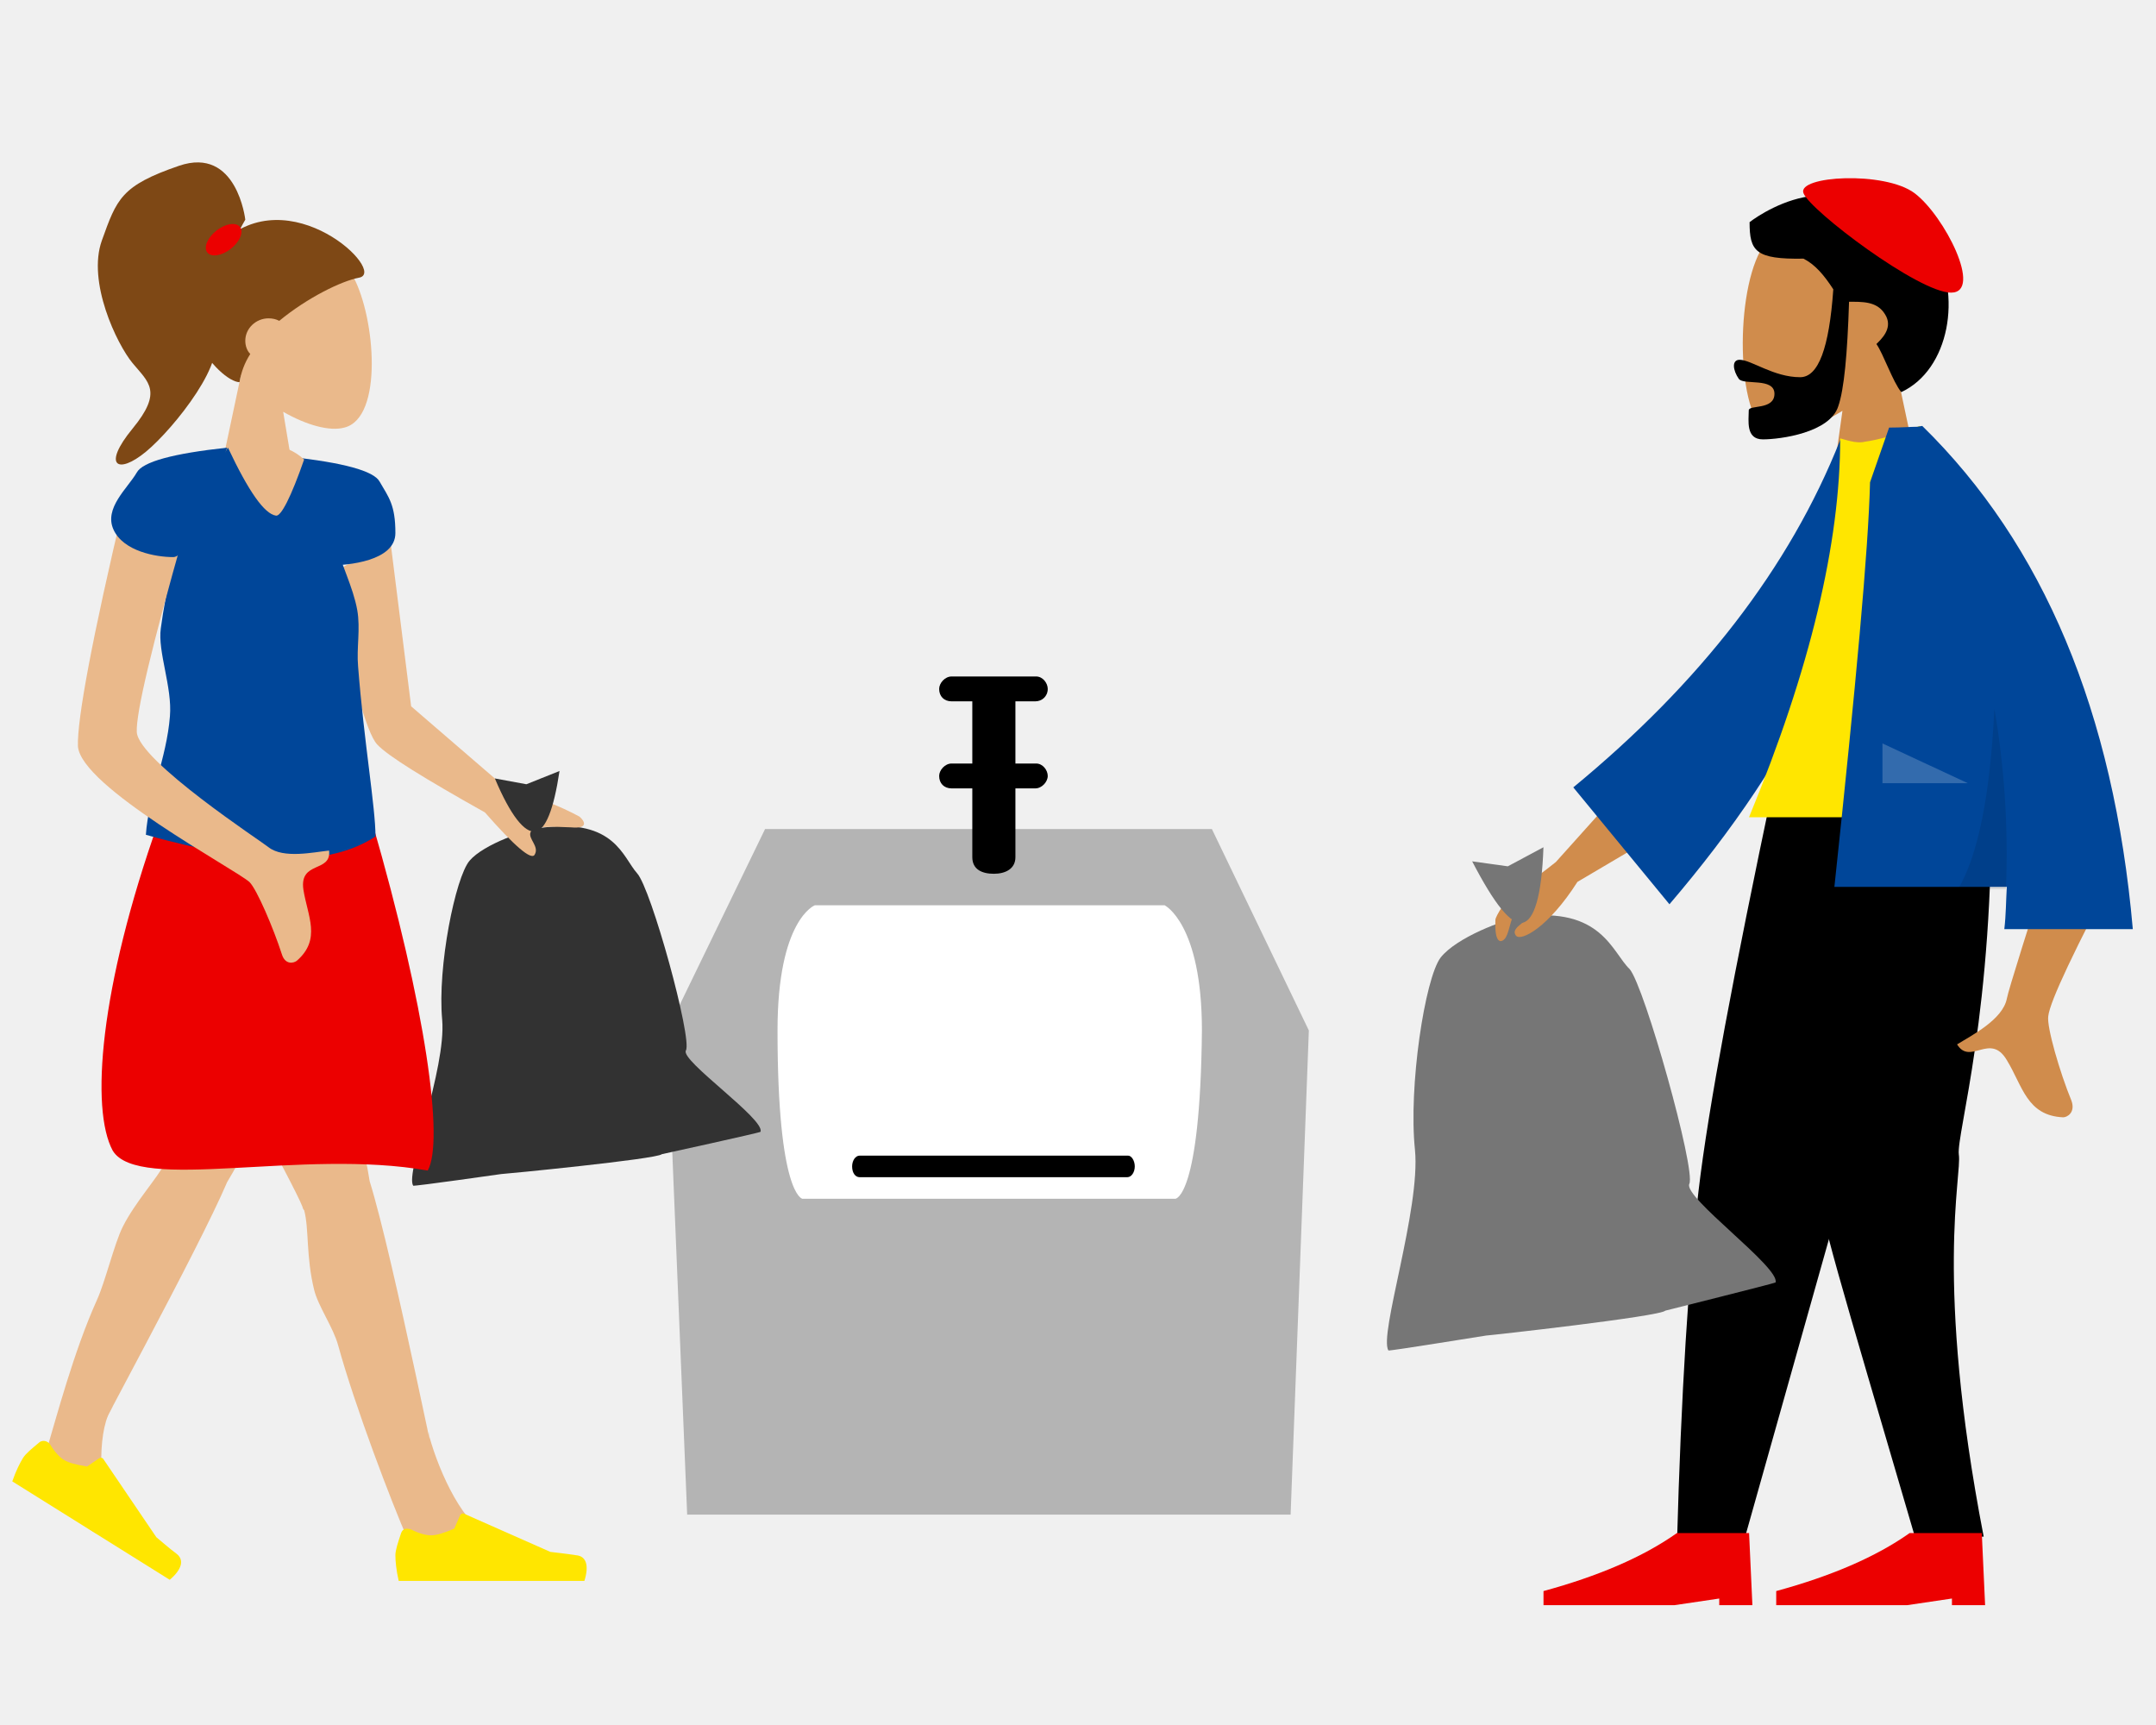
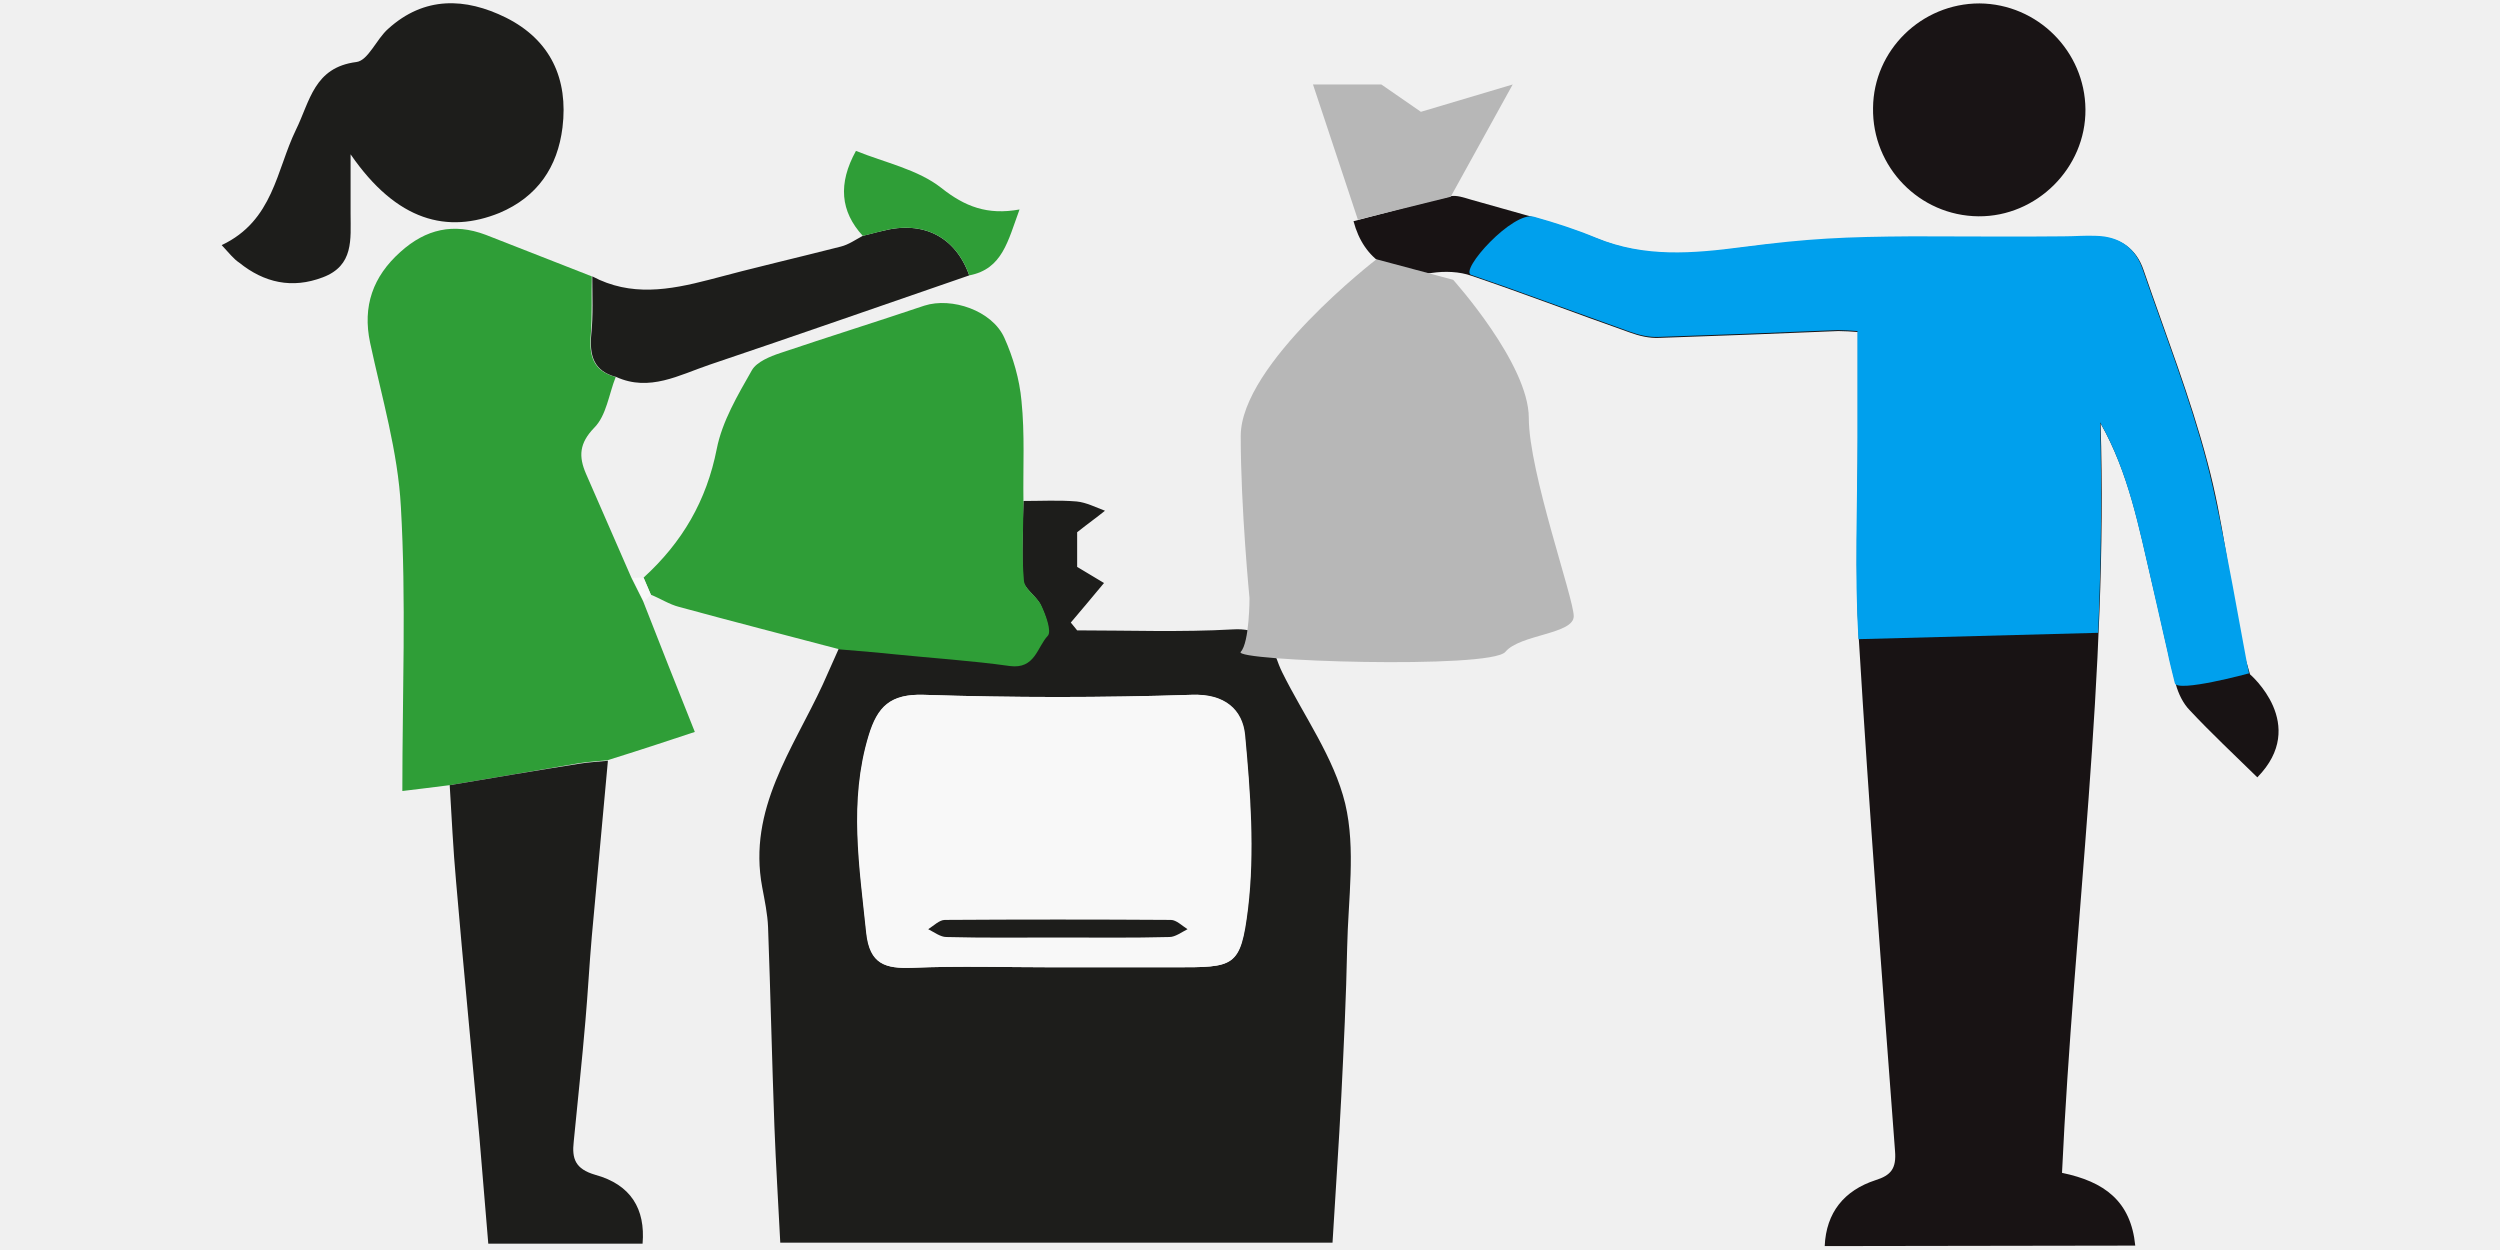
- <svg xmlns="http://www.w3.org/2000/svg" viewBox="0 0 260.1 208" fill="#000">
-   <style>.st3,.st4{fill-rule:evenodd;clip-rule:evenodd}.st4{fill:#ec0000}.st11,.st12,.st13,.st5,.st6,.st7,.st8{fill-rule:evenodd;clip-rule:evenodd;fill:#767676}.st11,.st12,.st13,.st6,.st7,.st8{fill:#d08c4c}.st11,.st12,.st13,.st7,.st8{fill:#004699}.st11,.st12,.st13,.st8{fill:#ffe600}.st11,.st12,.st13{fill:#323232}.st12,.st13{fill:#eab98b}.st13{fill:#7e4815}</style>
-   <g transform="translate(107 33)">
-     <path style="fill:#b4b4b4" d="M48.7 149.7h-72.8l-2.4-58.4L-14.7 67h53.9l11.7 24.3z" />
-     <path style="fill:none" d="M48.7 149.7h-72.8l-2.4-58.4L-14.7 67h53.9l11.7 24.3z" />
-     <path d="M34.8 111.6h-45s-3-.4-3-20.3c0-13.4 4.5-15.1 4.5-15.1h42.2S38 78.4 38 91.3c-.2 20.2-3.2 20.3-3.2 20.3" style="fill:#fff" />
-     <path d="M29.9 107.7c0 .7-.4 1.3-.9 1.3H-3.3c-.5 0-.9-.5-.9-1.3 0-.7.4-1.3.9-1.3h32.4c.4 0 .8.6.8 1.3" />
-   </g>
-   <path d="M126.4 93.6c0 .7-.7 1.5-1.5 1.5h-10.1c-.9 0-1.5-.6-1.5-1.5 0-.7.7-1.5 1.5-1.5H125c.8 0 1.4.8 1.4 1.5" />
-   <path d="M126.4 83.1c0 .9-.7 1.5-1.5 1.5h-10.1c-.9 0-1.5-.6-1.5-1.5 0-.7.7-1.5 1.5-1.5H125c.8 0 1.4.8 1.4 1.5" />
-   <path d="M122.5 103.4c0 1.4-1.2 2-2.6 2s-2.6-.5-2.6-2V84.3c0-1.4 1.2-2.6 2.6-2.6s2.6 1.2 2.6 2.6v19.1z" />
-   <g>
-     <g transform="translate(23 566)">
-       <g transform="matrix(-1 0 0 1 329 0)">
-         <g transform="translate(63.998)">
-           <g>
-             <g transform="translate(24.591 77.258)">
-               <path class="st3" d="m27.2-548.4 15 52.6 10.9 38.7h8c-.5-18.1-1.4-32.3-2.6-42.5-1.2-10.2-4.3-26.5-9-48.8H27.2z" />
-               <path class="st3" d="M23.2-548.4c-.4 27.1 4.2 41.9 3.9 44.4-.4 2.5 3 15.1-3 46.1h8.3c9.1-31.1 11.7-39.4 11.7-42.8s-2-21.8 5.4-47.7H23.2z" />
-               <g transform="translate(4.128 90.066)">
-                 <path class="st4" d="m19.8-539.7.4-8.7h8.7c4.1 2.9 9.5 5.2 16.1 7v1.7H29.2l-5.4-.8v.8h-4z" />
-               </g>
-               <g transform="translate(32.202 90.066)">
-                 <path class="st4" d="m19.8-539.7.4-8.7h8.7c4.1 2.9 9.5 5.2 16.1 7v1.7H29.2l-5.4-.8v.8h-4z" />
-               </g>
-             </g>
-             <path class="st5" d="M104.4-455.4c2.2.3 7.9 2.5 9.8 4.9 1.9 2.5 3.9 15.6 3.1 23.2-.7 7.1 4.4 22.4 3.2 24.2-.1.1-11.7-1.8-11.8-1.8-.3 0-21-2.3-21.6-3 0 0-13.2-3.3-13.3-3.4-.6-1.8 11.2-10.3 10.4-11.9-.8-1.7 5.4-23.8 7.2-25.9 2.1-2 3.4-7.6 13-6.3z" />
-             <g transform="translate(13.032)">
-               <g transform="translate(21.997 7.652)">
-                 <path class="st6" d="M40.6-543.4c3.2 5.9 2.8 21-1.3 22.1-1.6.4-5.1-.6-8.6-2.8l2.2 15.8H19.8l4.5-21.2c-2.5-3-4.2-6.6-3.9-10.7.7-11.7 17-9.1 20.2-3.2z" />
-               </g>
-               <path class="st3" d="M56-542.4c3.7.3 7 2.5 7.9 3.2 0 3.5-.7 4.5-6.5 4.4-1.4.7-2.5 2-3.6 3.7.5 7.1 1.8 10.6 4 10.6 3.2 0 5.9-2.1 7.3-2.1 1 0 .8 1.3.1 2.3-.6.8-4.3-.2-4.3 1.8s3.1 1.3 3.1 2c0 1.2.4 3.5-1.7 3.5s-8.1-.8-9.1-4c-.7-2-1.1-6.3-1.3-12.6h-.5c-1.8 0-3.2.2-4 1.8-.7 1.5.6 2.7 1.2 3.3-.8 1.1-2 4.6-3 5.8-5.8-2.7-7.4-11.7-3.8-17.9 1-3 4-4.1 6.7-4.9 2.3-.8 5.6-1.5 7.5-.9z" />
-               <path class="st4" d="M39.6-530.7c3.9 0 17-9.9 17.8-12s-9.8-2.7-13.4 0c-3.6 2.7-8.3 12-4.4 12z" />
-             </g>
-             <g transform="translate(0 33.878)">
-               <path class="st6" d="m88.1-509.5 12.2 13.6c2.5 2 3 2.2 5.3 3.9.5.4 2 2.6 2 3.1.1 2.5-.5 2.9-1.1 2.3-.5-.5-.7-2.2-1-2.6-.7-1-1.7-1.2-2-.6-.5.9 2.5 1.7 1.6 2.8-.6.7-3.9-1-7.4-6.5l-13.9-8.2 4.3-7.8z" />
-               <path class="st6" d="M32-496.2c5.7 10.8 8.7 17.1 8.9 18.9.2 1.3-1.4 6.8-2.8 10.2-.5 1.4.5 2 1 2 4.4-.2 4.9-3.8 6.8-6.9 2-3.4 4.4.7 6-1.9-1.8-1.1-5.5-3-6-5.5-.2-1.1-2.5-8.3-6.7-21.6l-7.2 4.8z" />
-               <path class="st7" d="m62.4-546.2 3.6-.6c6.1 15.4 16.9 29.3 32.2 41.9l-11.6 14.1c-15.3-17.9-24.8-36.4-24.2-55.4z" />
-               <path class="st8" d="M45.2-501.3H77c-7.4-17.9-11-33.1-11-45.7-1.3.4-2.3.6-3 .4-1.5-.2-3.7-.8-6.6-1.9-7.6 12.3-9.7 27.2-11.2 47.2z" />
-               <path class="st7" d="M56.7-548.4c.7 0 1.9.1 3.4.1l2.3 6.6c.2 8.1 1.7 24.4 4.3 48.8H45.9c.1 1.7.1 3.4.3 5.1H30.7c2.3-26.2 10.8-46.4 25.4-60.7l.6.1z" />
-               <path d="M51.8-492.6H46c-.3-7.6.2-14.8 1.4-21.8.5 10.5 2 17.8 4.4 21.8z" style="fill-rule:evenodd;clip-rule:evenodd;fill-opacity:.1" />
-               <path style="fill-rule:evenodd;clip-rule:evenodd;fill:#fff;fill-opacity:.2" d="m50.6-505.4 10.3-4.8v4.8z" />
-             </g>
-           </g>
-           <path class="st5" d="M104.3-454.7c-1.4-.3-2.3-3.3-2.5-9.1l4.3 2.3 4.3-.6c-2.7 5.2-4.7 7.7-6.1 7.4z" />
-         </g>
-       </g>
-     </g>
-   </g>
-   <g>
-     <g transform="matrix(-1 0 0 1 298.647 115.124)">
-       <path class="st11" d="M233.1-15.3c2 .2 7.2 2 8.9 4 1.7 2 3.9 12.8 3.3 19.2-.5 5.9 4.5 18.5 3.5 20-.1.1-10.6-1.4-10.6-1.4-.3 0-18.8-1.8-19.4-2.4 0 0-11.9-2.6-11.9-2.7-.6-1.5 9.7-8.6 9-9.8-.8-1.4 4.2-19.6 5.9-21.4 1.7-1.9 2.7-6.6 11.3-5.5z" />
-     </g>
-     <g>
-       <g transform="translate(72.692)">
-         <g transform="translate(61.27 35.173)">
-           <path class="st12" d="M-91.3-1.7c2.6 4.9 3.6 16.9-1.1 18.1-1.8.5-4.6-.3-7.4-1.9l2.1 12.6h-10.8l3.6-17c-2.1-2.5-3.4-5.7-3.2-9.1.7-9.7 14.2-7.5 16.8-2.7z" />
-         </g>
-         <path class="st13" d="M-29.4 33.5c-2.1.4-6.2 2.4-9.6 5.2-.4-.2-.8-.3-1.3-.3-1.5 0-2.8 1.2-2.8 2.7 0 .6.2 1.2.6 1.6-.7 1.1-1.1 2.2-1.3 3.4-2.3 0-10.6-8.6-2.3-16.7s20.3 3.5 16.7 4.1z" />
-         <path class="st13" d="M-43.1 26.5s-1-8.9-8-6.5-7.5 4-9.3 9 1.8 12.5 3.7 14.8c1.9 2.3 3.7 3.4 0 7.9s-1.8 5.6 1.6 2.8c3.4-2.8 10.3-11.5 7.9-14.1-2.5-2.6 4.1-13.9 4.1-13.9z" />
-         <ellipse transform="rotate(-38.001 -45.685 28.927)" class="st4" cx="-45.7" cy="28.9" rx="2.5" ry="1.4" />
-       </g>
-       <g transform="translate(0 202)">
-         <path class="st12" d="M36.7-56c-.1-.1-.2-.3-.2-.4-.9-2.5-12.4-23.2-18.5-35.3-1.8-3.6 1-6.4.5-7.8h17.3c1.4 4.7 7.9 34.2 8.8 40 2.9 9.3 8.8 39.3 9.5 41.4.8 2.2-3.7 4.5-4.9 1.8-1.9-4.3-6.4-16.1-8.4-23.4-.6-2.2-2.4-4.7-2.9-6.7-1-4.1-.6-7.3-1.2-9.6z" />
-         <path class="st12" d="M19.9-61.7c0-.1 0-.3.1-.4 1-2.8 7.5-37.2 9.8-42.5l14.7 12.4C42.8-88.1 30.2-64 27.4-59.4c-3.4 8-16.7 32.2-17.4 34-.7 2-5.1 1-4.4-1.6 1.2-4 3.3-12 6.1-18.2 1-2.2 2.1-6.8 3.1-8.8 1.5-3 4.2-5.9 5.1-7.7z" />
-         <path class="st12" d="M13.3-31.8c-1.6 2.8-1.4 10.3.4 13.8 1.9 3.5-5.3.3-5.3-3s6.6-13.7 4.9-10.8zm38.5 3.1c1.2 4.3 4.2 11.1 7.9 12.3 3.3 2.2-5.6 2.4-7.1-.5-1.6-2.8-.7-15-.8-11.8z" />
-         <g transform="rotate(32 -256.573 249.51)">
-           <path class="st8" d="M-182-124.4c-.4 1.2-.7 2.1-.7 2.7 0 .7.1 1.8.4 3.1h22.4c.6-1.9.2-3-1-3.1s-2.3-.3-3.1-.4l-10.4-4.6c-.2-.1-.4 0-.5.2l-.7 1.6c-1.2.5-2.1.8-2.8.8-.6 0-1.4-.2-2.4-.7-.5-.2-1 0-1.2.4z" />
-         </g>
-         <path class="st8" d="M-140.6-216.1c-.4 1.2-.7 2.1-.7 2.7 0 .7.1 1.8.4 3.1h22.4c.6-1.9.2-3-1-3.1-1.3-.2-2.3-.3-3.1-.4l-10.4-4.6c-.2-.1-.4 0-.5.2l-.7 1.6c-1.2.5-2.1.8-2.8.8-.6 0-1.4-.2-2.4-.7-.6-.2-1-.1-1.2.4z" transform="translate(189 199)" />
-         <path class="st4" d="M19.1-102.8h25.8c6.5 22.4 8.7 38.5 6.7 42-15.1-2.7-34.9 2.7-38-2.4-2.7-5-1.6-19.6 5.5-39.6z" />
-       </g>
-       <g transform="translate(22 97)">
-         <path class="st12" d="m27.6-11.8 11.6 10c3.5.9 6.3 2 8.7 3.3.6.5 1.2 1.5-1 1.3-2.3-.1-4.6-.2-4.9.6-.3.8 1.1 1.7.5 2.7-.4.7-2.4-1-6-5.1-7.3-4.1-11.7-6.8-13-8.2-1.3-1.4-3.2-8.3-5.6-20.6l7.2-3.9 2.5 19.9z" />
-         <path class="st7" d="M12.9-41.9c6.5.7 10.2 1.7 10.9 3 1.1 1.9 1.9 2.8 1.9 6.2s-5.8 3.9-7.9 3.9c-1.5 0-3.1-4.4-4.9-13.1z" />
-         <ellipse class="st12" cx="9.4" cy="-38.3" rx="6.8" ry="5.2" />
-         <path class="st7" d="M-4.4 3.7c13.6 3.8 22.2 3.8 27.7.2 0-3.5-1.4-11.5-2.1-20.5-.2-2.3.3-4.5-.1-6.8-.5-2.8-2-5.6-2.6-8.2-.9-4.1-.9-7.5-3.8-10-1.6 4.6-2.8 6.9-3.4 6.8C9.9-35 8-37.7 5.5-43c-4.3 6.9-6.8 12.2-8.1 21.8-.4 2.8 1.4 7.1 1.1 10.6-.4 5.1-2.6 9.7-2.9 14.3z" />
-         <path class="st12" d="M8.1 9.4c.9.9 2.9 5.6 3.9 8.7.4 1.3 1.4 1.1 1.8.8 3-2.6 1.3-5.4.8-8.6-.5-3.5 3.4-2 3.1-4.7-1.9.2-5.5 1-7.3-.4C9.7 4.6-5.3-5.2-5.5-8.7-5.6-11-3.7-19 .2-32.7L-7-36.4C-10.9-20-12.7-10.2-12.6-7-12.3-2.1 6.3 7.8 8.1 9.4z" />
-         <path class="st7" d="M5.4-43c-6.5.7-10.2 1.7-10.9 3-1.1 1.9-4 4.3-2.8 6.9s5.1 3.3 7.2 3.3c1.4 0 3.6-4.4 6.5-13.2z" />
-       </g>
-     </g>
-     <path class="st11" d="M64.6 100.3c1.2-.2 2.2-2.6 2.9-7.3l-4 1.6-3.8-.7c1.9 4.5 3.6 6.6 4.9 6.4z" />
-   </g>
+ <svg xmlns="http://www.w3.org/2000/svg" viewBox="0 0 512 256">
+   <path d="M209.6 102.6c3.6 0 7.3-.2 10.9.1 2 .2 3.9 1.2 5.8 1.9-1.6 1.3-3.3 2.5-5.7 4.4v7.1c1.8 1.1 3.7 2.2 5.5 3.3-2.4 2.9-4.6 5.5-6.8 8.1.4.5.9 1.1 1.3 1.6 10.6 0 21.3.4 31.9-.2 4.9-.3 7.1 1.7 8.8 5.6.4 1.1.8 2.2 1.3 3.2 4.4 8.9 10.6 17.4 12.9 26.9 2.2 9.3.6 19.5.4 29.4-.2 10.2-.7 20.4-1.2 30.5-.5 9.9-1.2 19.8-1.8 30H159.8c-.4-8-.9-15.9-1.2-23.8-.5-13.6-.8-27.2-1.3-40.8-.1-2.7-.7-5.5-1.2-8.2-3-16 6.3-28.3 12.4-41.5 1.1-2.5 2.2-4.9 3.3-7.4 3.7.3 7.5.7 11.2 1 7.9.8 15.8 1.2 23.6 2.4 5.1.8 5.5-3.9 7.8-6.2.8-.9-.4-4.2-1.3-6.1-.9-1.9-3.5-3.4-3.6-5.2-.3-5.2 0-10.7.1-16.1zm6.2 95.5h24.8c12.2 0 13.5.1 15-12 1.4-11.7.5-23.8-.6-35.6-.5-5.1-4.1-8.5-10.9-8.2-18.3.6-36.6.6-54.9 0-6.7-.2-9.4 2.4-11.2 8.3-4.1 13.5-1.9 27-.5 40.5.7 6.4 3.9 7.3 9.4 7.1 9.5-.4 19.2-.1 28.9-.1z" fill="#1d1d1b" />
+   <path d="M92.1 160.8c-3.4.4-6.9.9-9.7 1.2 0-19.9.8-39.1-.3-58.2-.6-11.3-3.9-22.4-6.3-33.6-1.6-7.5.6-13.6 6.2-18.6 5.2-4.7 10.9-6 17.5-3.5 7.2 2.8 14.5 5.7 21.7 8.5-.1 3.9.1 7.9-.2 11.8-.4 4.3.4 7.6 5.1 8.8-1.4 3.5-1.9 7.9-4.4 10.4-3.1 3.2-3.2 5.9-1.7 9.4l9.3 21.3 2.4 4.8c3.4 8.7 6.8 17.3 10.6 26.8-5.7 1.9-11.8 3.9-17.9 5.8-1.9.2-3.9.3-5.8.6-8.7 1.5-17.6 3-26.5 4.5z" fill="#2f9e37" />
+   <path d="M209.6 102.6c0 5.5-.4 10.9.1 16.3.1 1.8 2.8 3.3 3.6 5.2.9 1.9 2.1 5.2 1.3 6.1-2.2 2.3-2.6 6.9-7.8 6.2-7.8-1.1-15.8-1.6-23.6-2.4-3.7-.4-7.5-.7-11.2-1-11-2.9-21.9-5.7-32.9-8.7-2-.5-3.8-1.7-5.8-2.5l-1.5-3.5c7.9-7.2 12.9-15.7 15-26.4 1.1-5.6 4.3-11 7.2-16.1 1-1.7 3.7-2.8 5.8-3.5 9.8-3.3 19.7-6.4 29.5-9.7 5.6-1.8 13.9 1 16.4 6.6 1.8 4 3.1 8.5 3.5 12.9.7 6.8.3 13.6.4 20.5z" fill="#2f9e37" />
+   <path d="M92.1 160.8c8.9-1.5 17.7-3 26.6-4.4 1.9-.3 3.9-.4 5.8-.6l-3.3 36c-.5 5.7-.8 11.5-1.3 17.2-.7 8.3-1.6 16.5-2.4 24.8-.4 3.5.3 5.6 4.4 6.8 7.3 2 10.3 7 9.7 14.1H100c-.6-7.1-1.2-14.4-1.8-21.6-1.6-17.6-3.3-35.1-4.8-52.6-.6-6.6-.9-13.2-1.3-19.7zM45.4 50.2c10.6-5 11.2-15.4 15.2-23.6 2.9-5.9 3.7-12.8 12.4-13.9 2.4-.3 4.1-4.7 6.5-6.8 7.4-6.7 15.8-6.4 24.1-2.3 9.2 4.6 12.8 12.6 11.6 22.5-1 8.1-5.1 14.2-12.9 17.5-10.6 4.3-21 1.8-30.5-12v12.2c0 5.2.7 10.6-5.7 13-6.3 2.4-12 1.1-17.1-3-1.2-.8-2-1.9-3.6-3.6zM126.2 77.2c-4.7-1.2-5.5-4.5-5.1-8.8.4-3.9.2-7.8.2-11.8 7.9 4.2 15.8 2.8 23.9.7 8.9-2.4 18-4.5 27-6.8 1.6-.4 3-1.4 4.5-2.2 1.3-.3 2.6-.7 4-1 8.4-2.2 15 1.2 17.8 9.1-17.7 6.1-35.4 12.3-53.2 18.3-6.2 2.1-12.3 5.6-19.1 2.5z" fill="#1d1d1b" />
+   <path d="M198.5 56.4c-2.8-7.9-9.4-11.3-17.8-9.1-1.3.3-2.6.7-4 1-4.6-5-5.1-10.7-1.4-17.4 5.9 2.4 12.7 3.8 17.5 7.6 4.8 3.8 9.4 5.6 16 4.4-2.4 6.5-3.5 12.2-10.3 13.5z" fill="#2f9e37" />
+   <path d="m131.8 118.3 1.5 3.5-1.4 1.4-2.4-4.8c.8-.1 1.5-.1 2.3-.1zM215.8 198.1c-9.7 0-19.3-.3-29 .1-5.5.2-8.7-.7-9.4-7.1-1.4-13.6-3.6-27 .5-40.5 1.8-5.9 4.4-8.5 11.2-8.3 18.3.6 36.6.6 54.9 0 6.8-.2 10.4 3.1 10.9 8.2 1.1 11.8 2 23.9.6 35.6-1.5 12.1-2.7 12-15 12h-24.7zm.9-6.1c7.6 0 15.2.1 22.9-.1 1.2 0 2.5-1 3.7-1.6-1.1-.6-2.3-1.9-3.4-1.9-15.4-.1-30.9-.1-46.3 0-1.1 0-2.3 1.2-3.4 1.9 1.2.6 2.5 1.6 3.7 1.6 7.5.2 15.1.1 22.8.1z" fill="#f8f8f8" />
+   <path d="M216.7 192c-7.6 0-15.2.1-22.9-.1-1.2 0-2.5-1-3.7-1.6 1.1-.7 2.3-1.9 3.4-1.9 15.4-.1 30.9-.1 46.3 0 1.1 0 2.3 1.2 3.4 1.9-1.2.6-2.5 1.6-3.7 1.6-7.6.2-15.2.1-22.8.1z" fill="#1d1d1b" />
+   <path fill="#181314" d="M373.7 255.2c.3-6.9 4-11.4 10.4-13.5 3.2-1 4.3-2.4 4-6-2.6-34.8-5.3-69.7-7.4-104.6-.8-13.7-.2-27.5-.2-41.2V68c-1.4-.1-2.7-.2-4-.2-12.2.5-24.5 1-36.7 1.4-2 .1-4.1-.4-6-1.1-10.8-3.8-21.5-7.9-32.4-11.6-2.5-.9-5.5-1-8.2-.6-7.7 1.2-13.9-2.6-16-10.6 6.6-1.7 13.2-3.6 19.8-5.1 1.3-.3 2.9.3 4.3.7 8.6 2.5 17.4 4.6 25.6 7.9C337 53 347 52.1 357 50.7c21.9-2.9 43.8-2 65.8-2.1 2.2 0 4.5-.2 6.7-.1 4.7.1 8 2.4 9.5 6.8 4.5 13.1 9.6 26.1 13.1 39.4 3.2 11.9 4.5 24.3 6.8 36.5.4 2.3 1.3 4.6 1.9 6.9 0 0 12.1 10.3 1.5 21.1-4.9-4.8-9.5-9.1-13.8-13.7-1.4-1.4-2.4-3.5-2.9-5.4-1.8-6.9-3.2-13.9-4.9-20.9-2.6-11.1-4.7-22.3-10.5-32.5 1.6 51.3-5.5 102.1-7.9 153.5 8.7 1.8 14.1 5.8 15 14.9" />
+   <path d="M405.4.7c11.9.1 21.6 9.8 21.7 21.7.1 12-10 22-21.9 21.9-12.1-.1-21.8-10.1-21.6-22.2.1-11.8 9.9-21.4 21.8-21.4z" fill="#191415" />
+   <path d="M380.6 130.9c-.8-13.7-.2-27.5-.2-41.2V67.8c-1.4-.1-2.7-.2-4-.2-12.2.5-24.5 1-36.7 1.4-2 .1-4.1-.4-6-1.1-8.4-3-16.8-6.1-25.2-9.1-2.4-.8-4.8-1.7-7.2-2.5-2.5-.9 8.6-13.2 12.9-11.9 4.3 1.2 8.6 2.6 12.7 4.3 9.9 4.1 19.9 3.2 29.9 1.9 13.8-1.8 21-2.1 34.8-2.2 3.1 0 25.9.1 31 0 2.2 0 4.5-.2 6.7-.1 4.7.1 8 2.4 9.5 6.8 4.5 13.1 9.6 26.1 13.1 39.4 3.2 11.9 8.1 41.1 8.7 43.4 0 0-14.7 4-15.2 2-.5-2.1-1.1-4.3-1.5-6.4-1.1-4.8-2.2-9.7-3.3-14.5-2.6-11.1-4.7-22.3-10.5-32.5.4 14.4.2 28.8-.4 43.1" fill="#00a0ed" />
+   <path d="M268.9 17.3h14l8.1 5.6 18.8-5.6-12.7 23-19 4.7zM281.9 53.1s-27.8 21.4-27.8 36.2c0 14.8 1.8 33.2 1.8 33.2s0 9.1-1.8 11 51.2 3.6 54.2 0 14-3.6 14-7.3c0-3.7-9.2-29.5-9.2-40.6s-15.5-28.3-15.5-28.3l-15.7-4.2z" fill="#b7b7b7" />
</svg>
